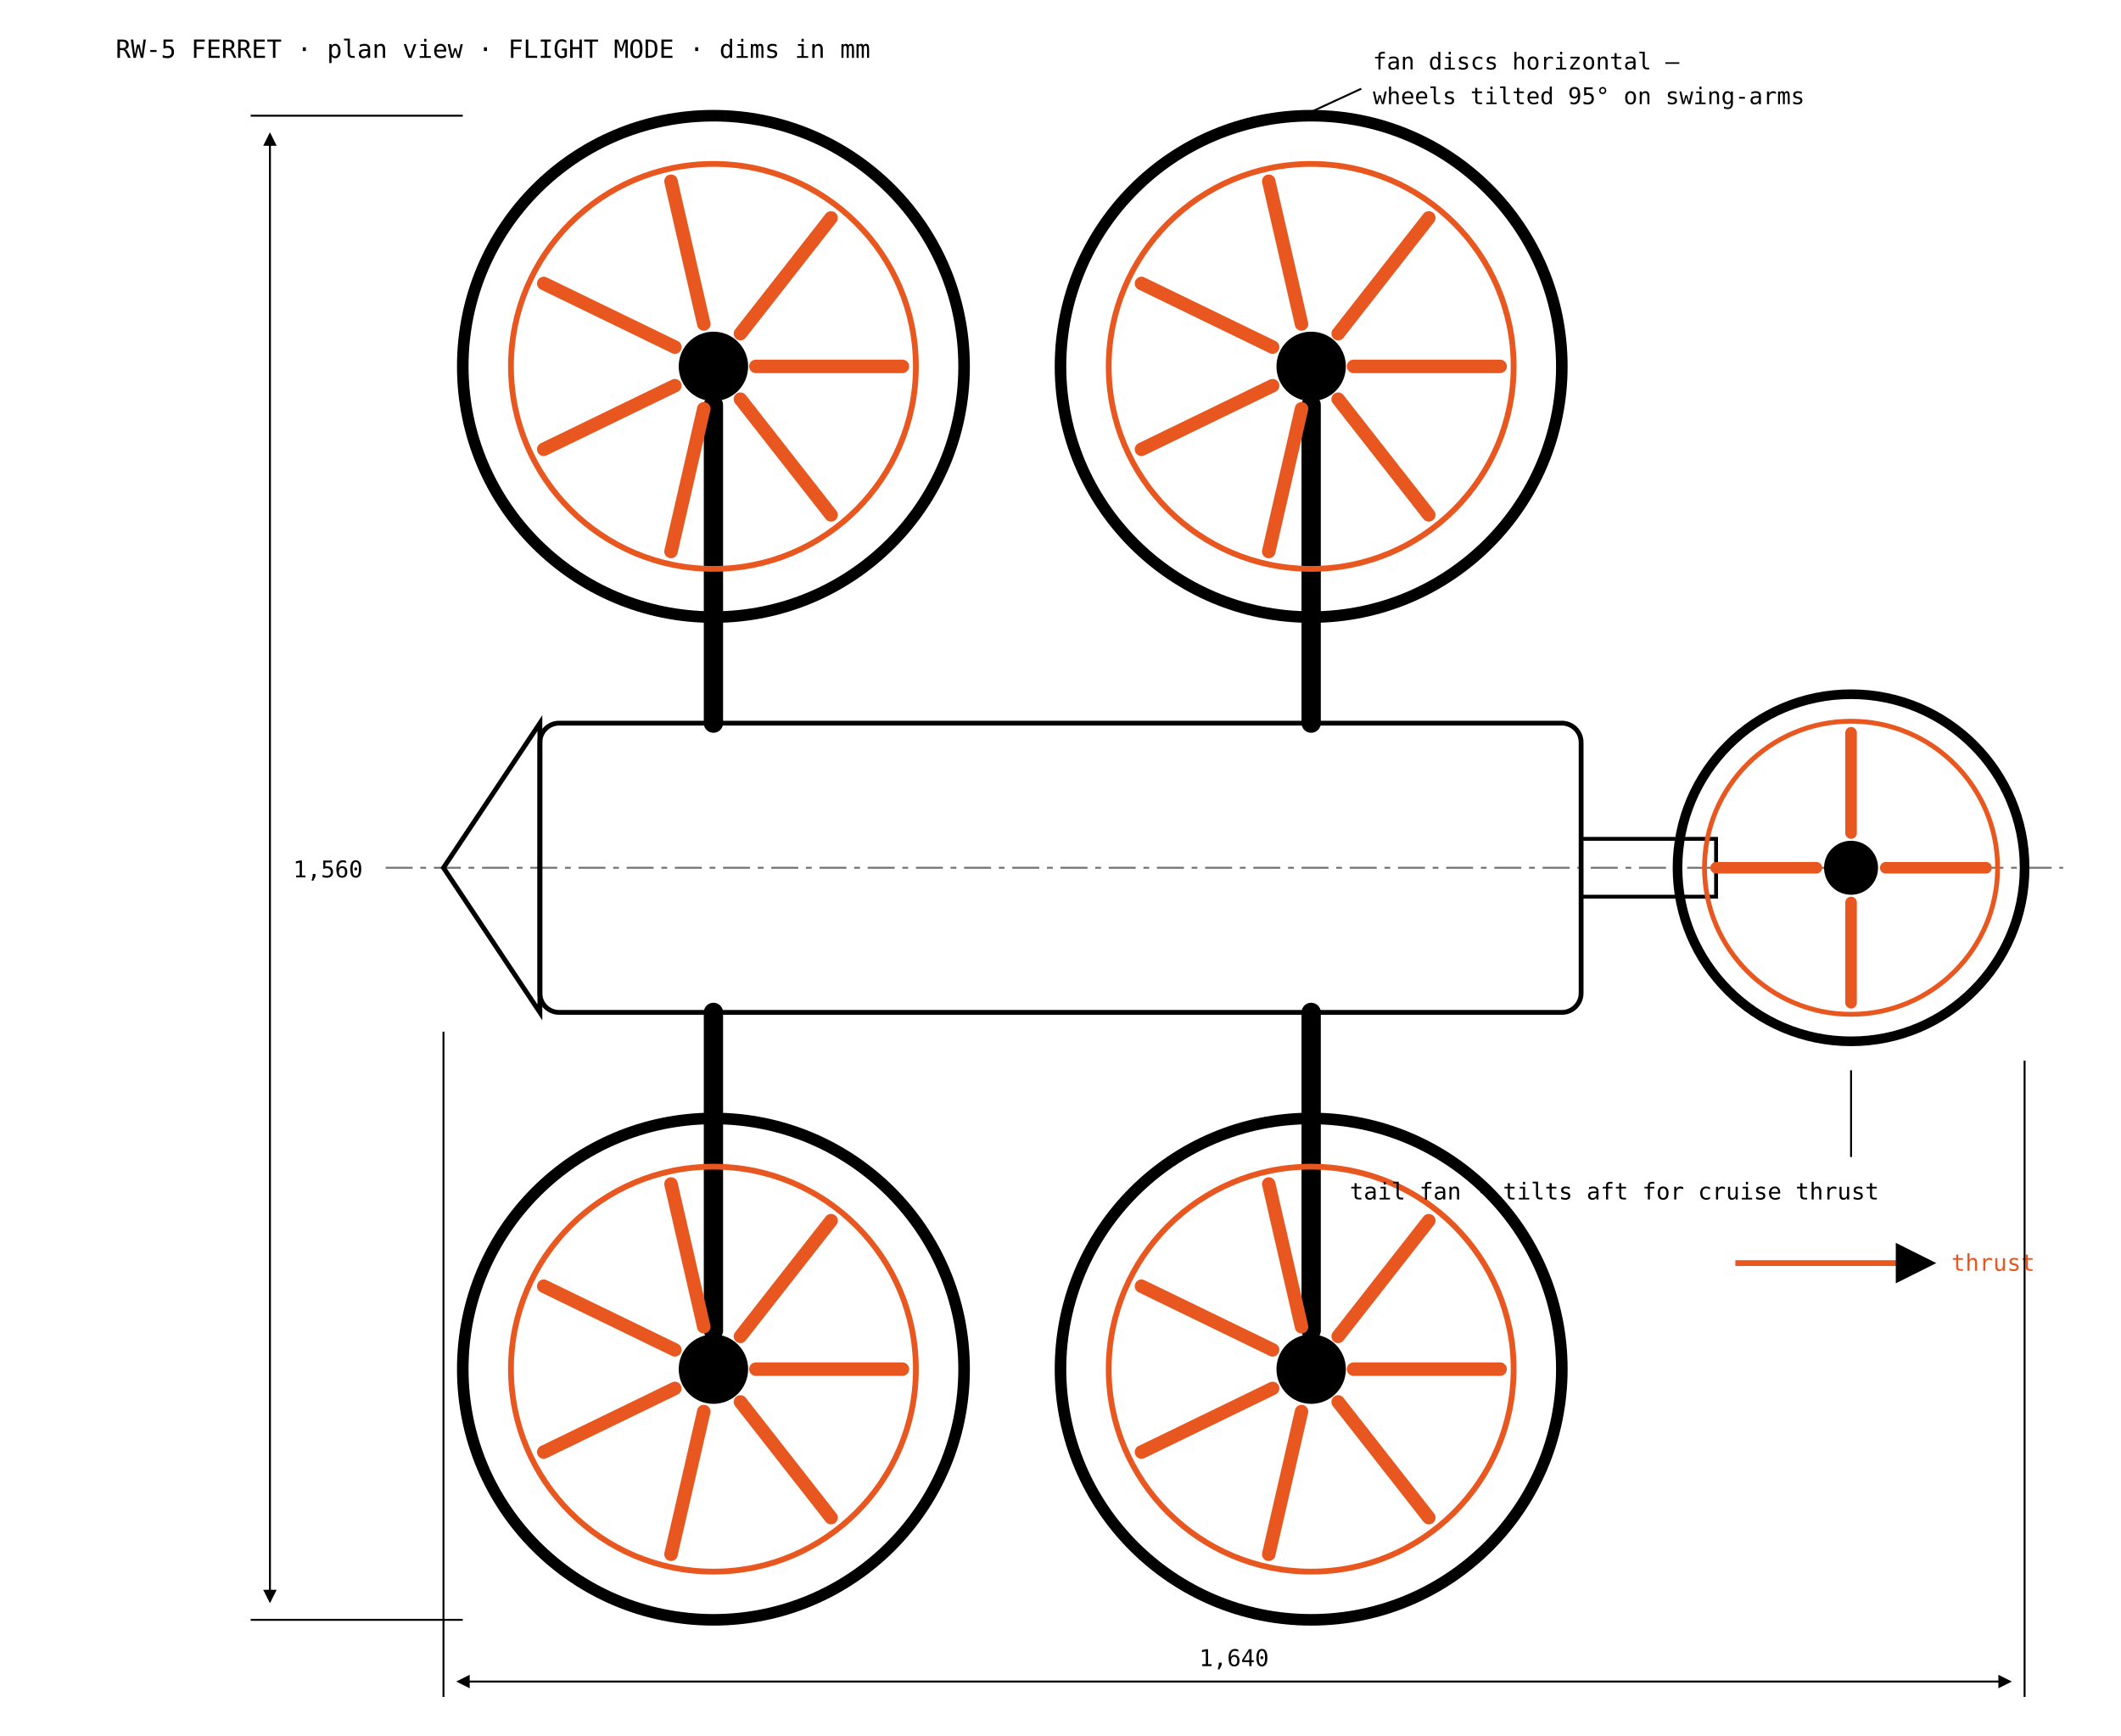
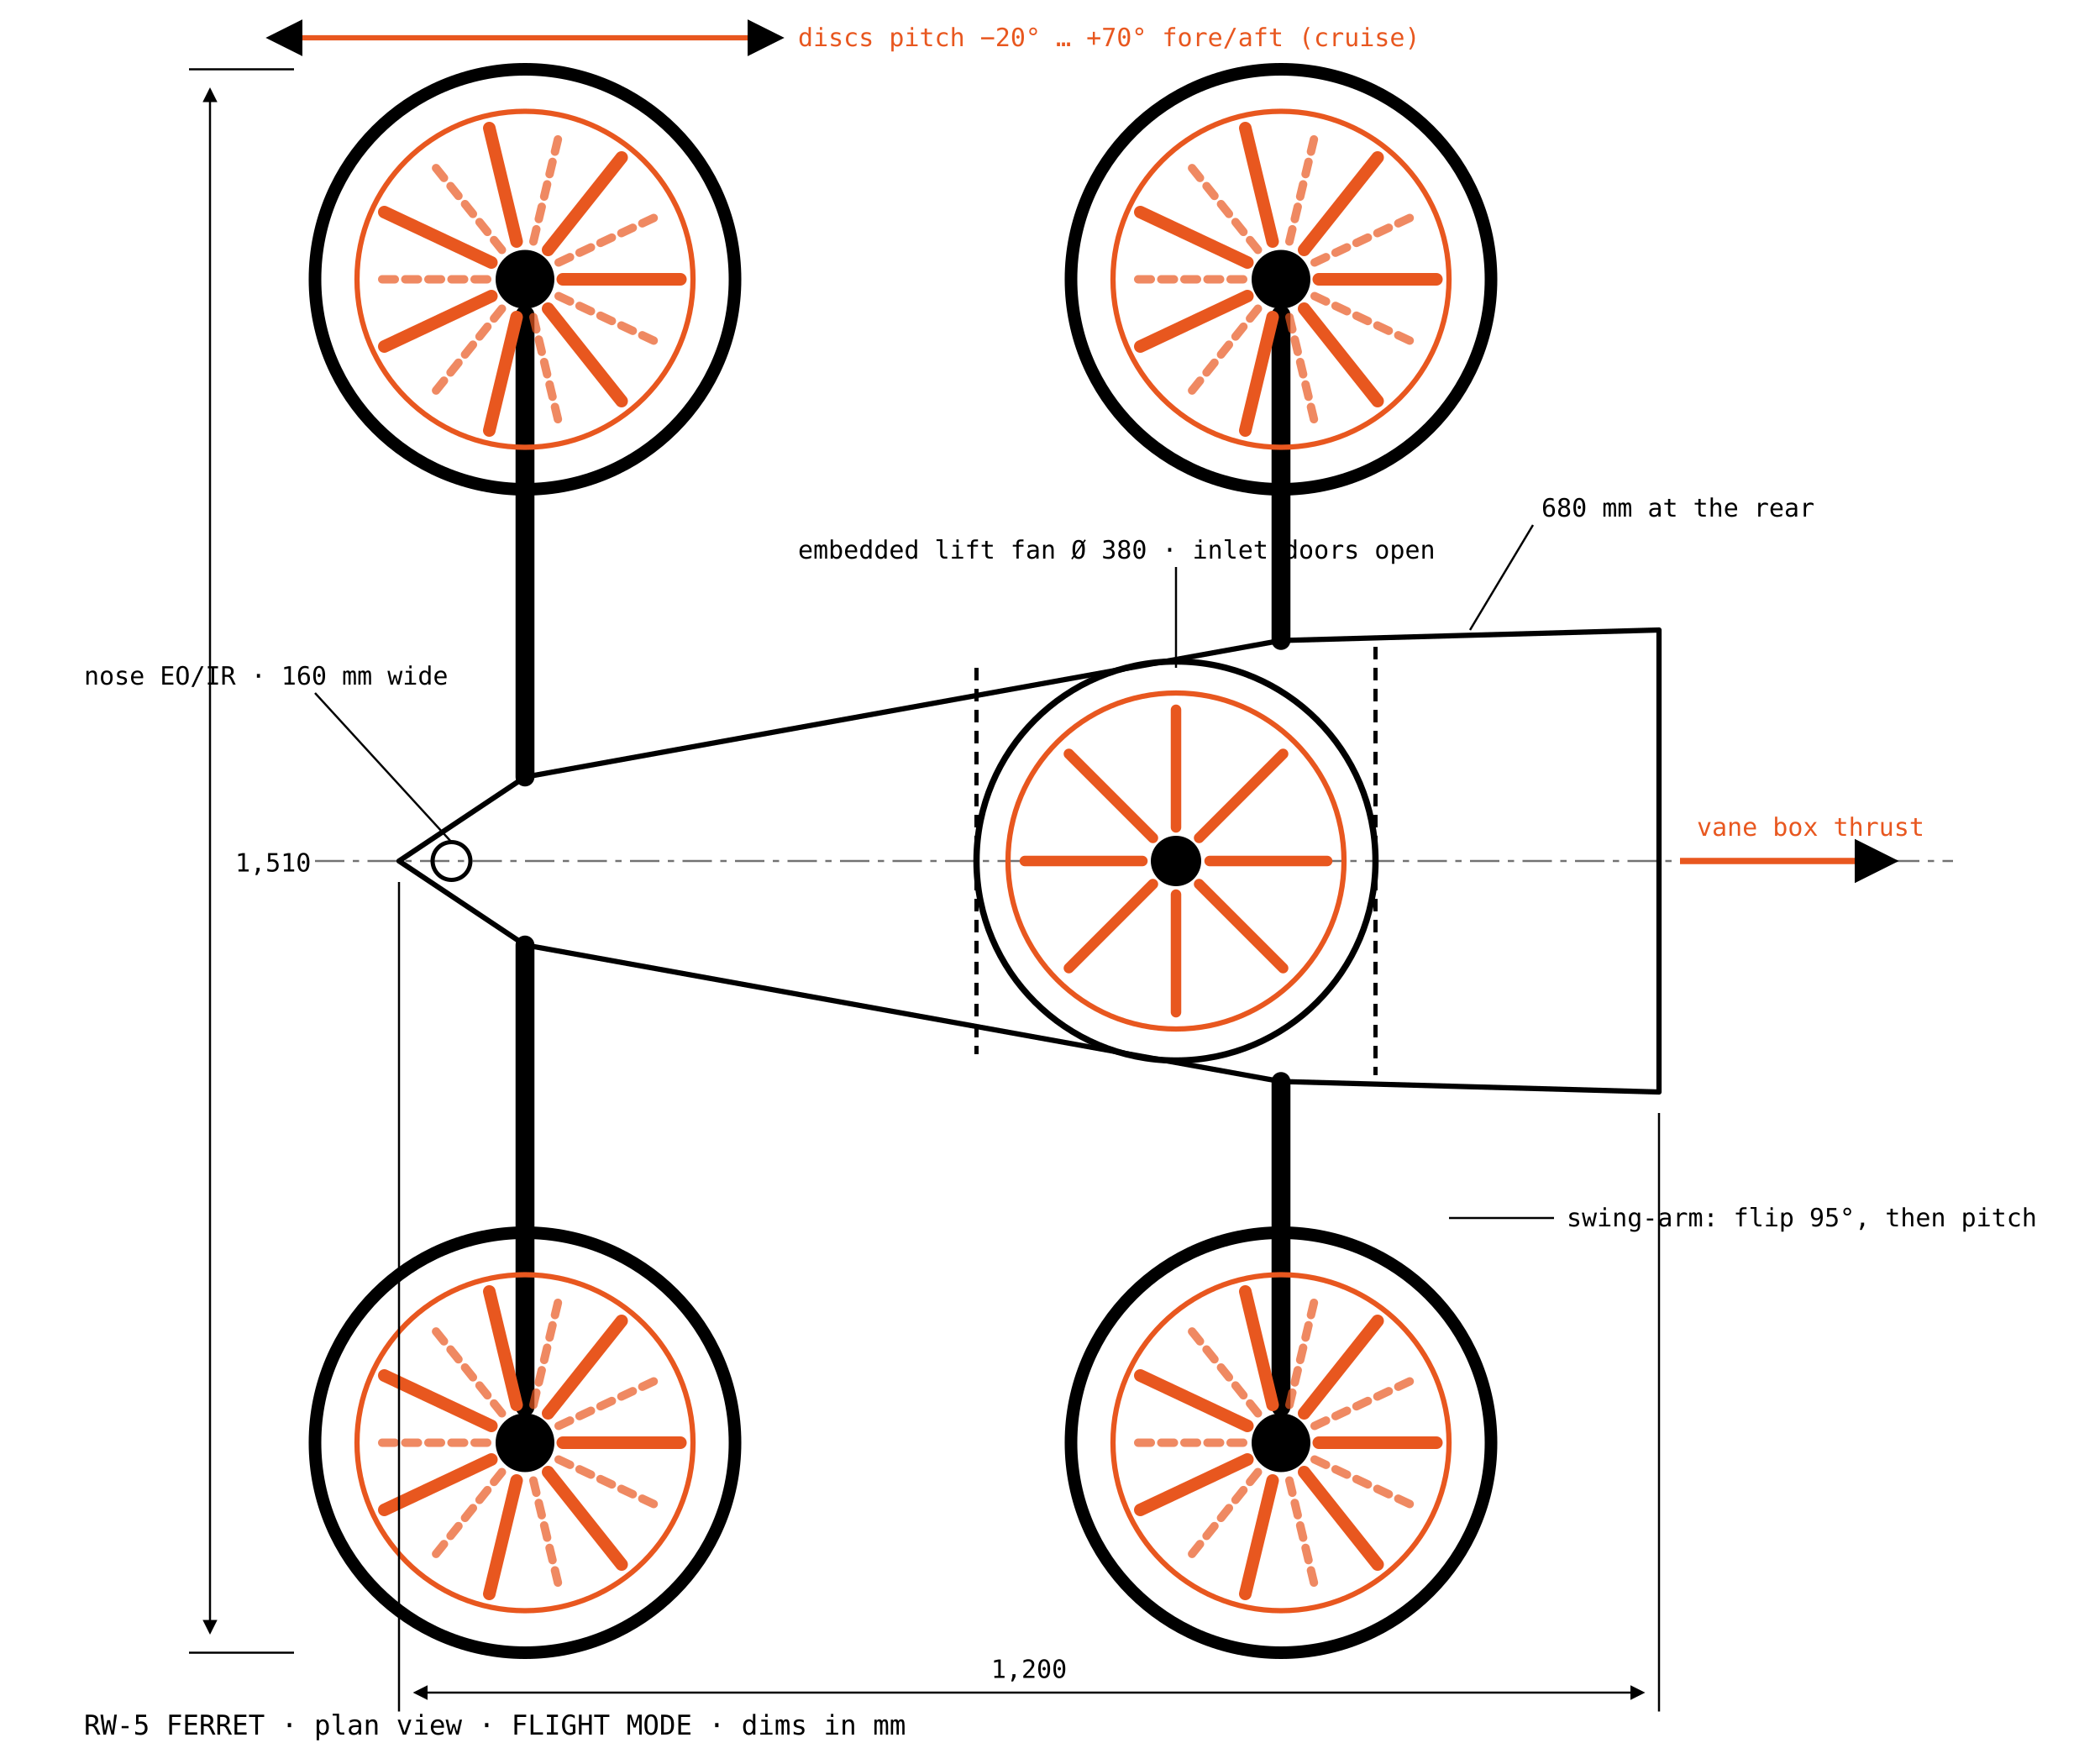
- <svg xmlns="http://www.w3.org/2000/svg" viewBox="0 0 1100 900" role="img" aria-label="RW-5 plan view in flight mode: four 520 mm fan discs deployed horizontally at the corners on swing-arms, central hull, tail fan aft; flight footprint 1,560 by 1,640 mm." font-family="ui-monospace, SFMono-Regular, Menlo, monospace" font-size="12">
+ <svg xmlns="http://www.w3.org/2000/svg" viewBox="0 0 1000 830" role="img" aria-label="RW-5 plan view in flight mode: a delta lifting body with a narrow nose widening to 680 mm at the rear, four 400 mm coaxial fan discs flipped horizontal outboard on swing-arms and free to pitch fore and aft, and the 380 mm lift fan embedded in the rear of the hull with its vane box thrusting aft; flight footprint 1,510 by 1,200 mm." font-family="ui-monospace, SFMono-Regular, Menlo, monospace" font-size="12">
  <defs>
    <marker id="a2" viewBox="0 0 10 10" refX="8" refY="5" markerWidth="7" markerHeight="7" orient="auto-start-reverse">
      <path d="M0,0 L10,5 L0,10 Z" fill="currentColor" />
    </marker>
-     <g id="fandisc">
-       <circle r="130" fill="none" stroke="currentColor" stroke-width="6" />
-       <circle r="105" fill="none" stroke="#E8571F" stroke-width="3" />
-       <circle r="18" fill="currentColor" />
-       <g stroke="#E8571F" stroke-width="7" stroke-linecap="round">
-         <line x1="22" y1="0" x2="98" y2="0" />
-         <line x1="14" y1="17" x2="61" y2="77" />
-         <line x1="-5" y1="22" x2="-22" y2="96" />
-         <line x1="-20" y1="10" x2="-88" y2="43" />
-         <line x1="-20" y1="-10" x2="-88" y2="-43" />
-         <line x1="-5" y1="-22" x2="-22" y2="-96" />
-         <line x1="14" y1="-17" x2="61" y2="-77" />
+     <g id="disc">
+       <circle r="100" fill="none" stroke="currentColor" stroke-width="6" />
+       <circle r="80" fill="none" stroke="#E8571F" stroke-width="2.5" />
+       <circle r="14" fill="currentColor" />
+       <g stroke="#E8571F" stroke-width="6" stroke-linecap="round">
+         <line x1="18" y1="0" x2="74" y2="0" />
+         <line x1="11" y1="14" x2="46" y2="58" />
+         <line x1="-4" y1="18" x2="-17" y2="72" />
+         <line x1="-16" y1="8" x2="-67" y2="32" />
+         <line x1="-16" y1="-8" x2="-67" y2="-32" />
+         <line x1="-4" y1="-18" x2="-17" y2="-72" />
+         <line x1="11" y1="-14" x2="46" y2="-58" />
+       </g>
+       <g stroke="#E8571F" stroke-width="4" stroke-linecap="round" stroke-dasharray="6 5" opacity="0.7">
+         <line x1="16" y1="8" x2="63" y2="30" />
+         <line x1="4" y1="18" x2="16" y2="68" />
+         <line x1="-11" y1="14" x2="-44" y2="55" />
+         <line x1="-18" y1="0" x2="-70" y2="0" />
+         <line x1="-11" y1="-14" x2="-44" y2="-55" />
+         <line x1="4" y1="-18" x2="16" y2="-68" />
+         <line x1="16" y1="-8" x2="63" y2="-30" />
      </g>
    </g>
  </defs>
-   <line x1="200" y1="450" x2="1070" y2="450" stroke="currentColor" stroke-width="1" stroke-dasharray="14 4 3 4" opacity="0.55" />
-   <g stroke="currentColor" stroke-width="10" stroke-linecap="round">
-     <line x1="370" y1="375" x2="370" y2="210" />
-     <line x1="370" y1="525" x2="370" y2="690" />
-     <line x1="680" y1="375" x2="680" y2="210" />
-     <line x1="680" y1="525" x2="680" y2="690" />
+   <line x1="150" y1="410" x2="930" y2="410" stroke="currentColor" stroke-width="1" stroke-dasharray="14 4 3 4" opacity="0.55" />
+   <g stroke="currentColor" stroke-width="9" stroke-linecap="round">
+     <line x1="250" y1="370" x2="250" y2="150" />
+     <line x1="250" y1="450" x2="250" y2="670" />
+     <line x1="610" y1="305" x2="610" y2="150" />
+     <line x1="610" y1="515" x2="610" y2="670" />
  </g>
-   <path d="M280,375 L230,450 L280,525 Z" fill="none" stroke="currentColor" stroke-width="2.5" />
-   <rect x="280" y="375" width="540" height="150" rx="10" fill="none" stroke="currentColor" stroke-width="2.5" />
-   <rect x="820" y="435" width="70" height="30" fill="none" stroke="currentColor" stroke-width="2" />
-   <use href="#fandisc" x="370" y="190" />
-   <use href="#fandisc" x="370" y="710" />
-   <use href="#fandisc" x="680" y="190" />
-   <use href="#fandisc" x="680" y="710" />
-   <g>
-     <circle cx="960" cy="450" r="90" fill="none" stroke="currentColor" stroke-width="5" />
-     <circle cx="960" cy="450" r="76" fill="none" stroke="#E8571F" stroke-width="2.5" />
-     <circle cx="960" cy="450" r="14" fill="currentColor" />
-     <g stroke="#E8571F" stroke-width="6" stroke-linecap="round">
-       <line x1="978" y1="450" x2="1030" y2="450" />
-       <line x1="942" y1="450" x2="890" y2="450" />
-       <line x1="960" y1="468" x2="960" y2="520" />
-       <line x1="960" y1="432" x2="960" y2="380" />
-     </g>
+   <path d="M190,410 L250,370 L610,305 L790,300 L790,520 L610,515 L250,450 Z" fill="none" stroke="currentColor" stroke-width="2.5" stroke-linejoin="round" />
+   <circle cx="560" cy="410" r="95" fill="none" stroke="currentColor" stroke-width="3" />
+   <circle cx="560" cy="410" r="80" fill="none" stroke="#E8571F" stroke-width="2.5" />
+   <circle cx="560" cy="410" r="12" fill="currentColor" />
+   <g stroke="#E8571F" stroke-width="5" stroke-linecap="round">
+     <line x1="576" y1="410" x2="632" y2="410" />
+     <line x1="544" y1="410" x2="488" y2="410" />
+     <line x1="560" y1="426" x2="560" y2="482" />
+     <line x1="560" y1="394" x2="560" y2="338" />
+     <line x1="571" y1="399" x2="611" y2="359" />
+     <line x1="549" y1="421" x2="509" y2="461" />
+     <line x1="549" y1="399" x2="509" y2="359" />
+     <line x1="571" y1="421" x2="611" y2="461" />
  </g>
-   <line x1="680" y1="58" x2="706" y2="46" stroke="currentColor" stroke-width="1" />
-   <text x="712" y="36">fan discs horizontal —</text>
-   <text x="712" y="54">wheels tilted 95° on swing-arms</text>
-   <line x1="960" y1="555" x2="960" y2="600" stroke="currentColor" stroke-width="1" />
-   <text x="700" y="622">tail fan · tilts aft for cruise thrust</text>
-   <line x1="900" y1="655" x2="1000" y2="655" stroke="#E8571F" stroke-width="3" marker-end="url(#a2)" color="#E8571F" />
-   <text x="1012" y="659" fill="#E8571F">thrust</text>
+   <line x1="465" y1="318" x2="465" y2="502" stroke="currentColor" stroke-width="2" stroke-dasharray="6 4" />
+   <line x1="655" y1="308" x2="655" y2="512" stroke="currentColor" stroke-width="2" stroke-dasharray="6 4" />
+   <circle cx="215" cy="410" r="9" fill="none" stroke="currentColor" stroke-width="2" />
+   <use href="#disc" x="250" y="133" />
+   <use href="#disc" x="250" y="687" />
+   <use href="#disc" x="610" y="133" />
+   <use href="#disc" x="610" y="687" />
+   <line x1="130" y1="18" x2="370" y2="18" stroke="#E8571F" stroke-width="2.5" marker-start="url(#a2)" marker-end="url(#a2)" color="#E8571F" />
+   <text x="380" y="22" fill="#E8571F">discs pitch −20° … +70° fore/aft (cruise)</text>
+   <line x1="800" y1="410" x2="900" y2="410" stroke="#E8571F" stroke-width="3" marker-end="url(#a2)" color="#E8571F" />
+   <text x="808" y="398" fill="#E8571F">vane box thrust</text>
  <g stroke="currentColor" stroke-width="1">
-     <line x1="240" y1="60" x2="130" y2="60" />
-     <line x1="240" y1="840" x2="130" y2="840" />
-     <line x1="140" y1="70" x2="140" y2="830" marker-start="url(#a2)" marker-end="url(#a2)" />
-     <line x1="230" y1="535" x2="230" y2="880" />
-     <line x1="1050" y1="550" x2="1050" y2="880" />
-     <line x1="238" y1="872" x2="1042" y2="872" marker-start="url(#a2)" marker-end="url(#a2)" />
+     <line x1="560" y1="318" x2="560" y2="270" />
+     <line x1="215" y1="401" x2="150" y2="330" />
+     <line x1="700" y1="300" x2="730" y2="250" />
+     <line x1="690" y1="580" x2="740" y2="580" />
  </g>
-   <text x="152" y="455">1,560</text>
-   <text x="640" y="864" text-anchor="middle">1,640</text>
-   <text x="60" y="30" font-size="13">RW-5 FERRET · plan view · FLIGHT MODE · dims in mm</text>
+   <text x="380" y="266">embedded lift fan Ø 380 · inlet doors open</text>
+   <text x="40" y="326">nose EO/IR · 160 mm wide</text>
+   <text x="734" y="246">680 mm at the rear</text>
+   <text x="746" y="584">swing-arm: flip 95°, then pitch</text>
+   <g stroke="currentColor" stroke-width="1">
+     <line x1="140" y1="33" x2="90" y2="33" />
+     <line x1="140" y1="787" x2="90" y2="787" />
+     <line x1="100" y1="43" x2="100" y2="777" marker-start="url(#a2)" marker-end="url(#a2)" />
+     <line x1="190" y1="420" x2="190" y2="815" />
+     <line x1="790" y1="530" x2="790" y2="815" />
+     <line x1="198" y1="806" x2="782" y2="806" marker-start="url(#a2)" marker-end="url(#a2)" />
+   </g>
+   <text x="112" y="415">1,510</text>
+   <text x="490" y="799" text-anchor="middle">1,200</text>
+   <text x="40" y="826" font-size="13">RW-5 FERRET · plan view · FLIGHT MODE · dims in mm</text>
</svg>
